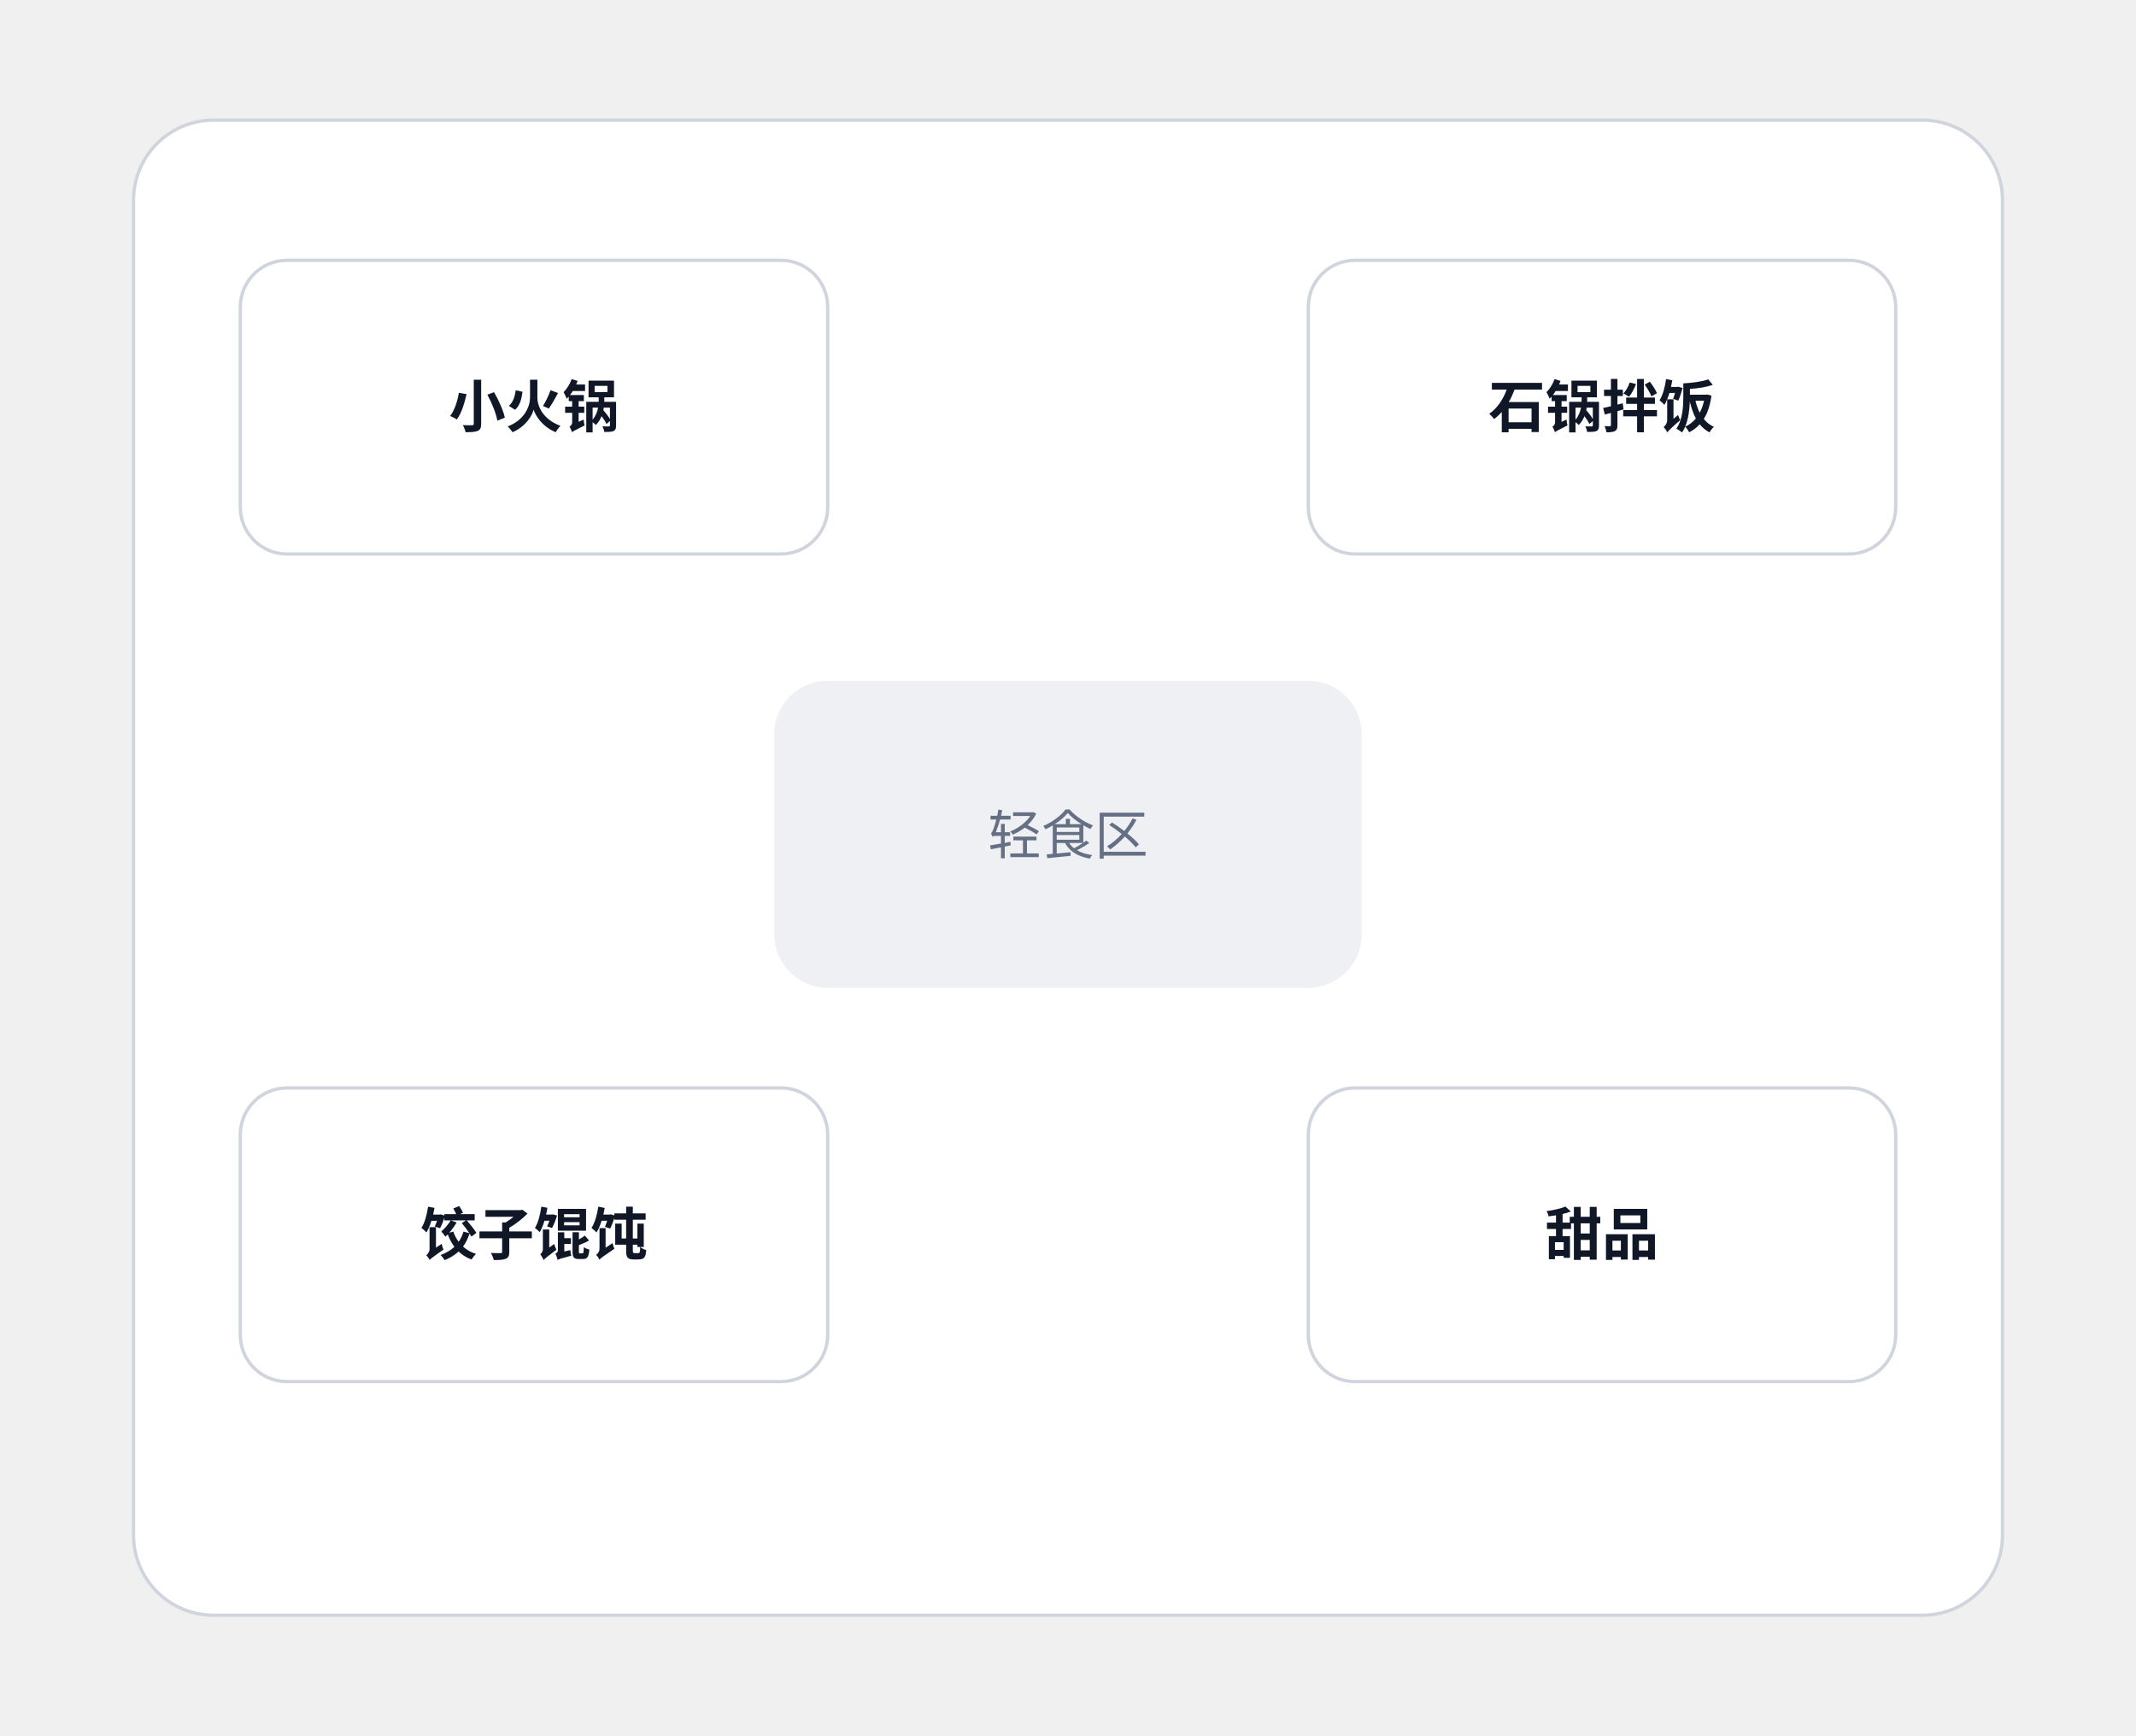
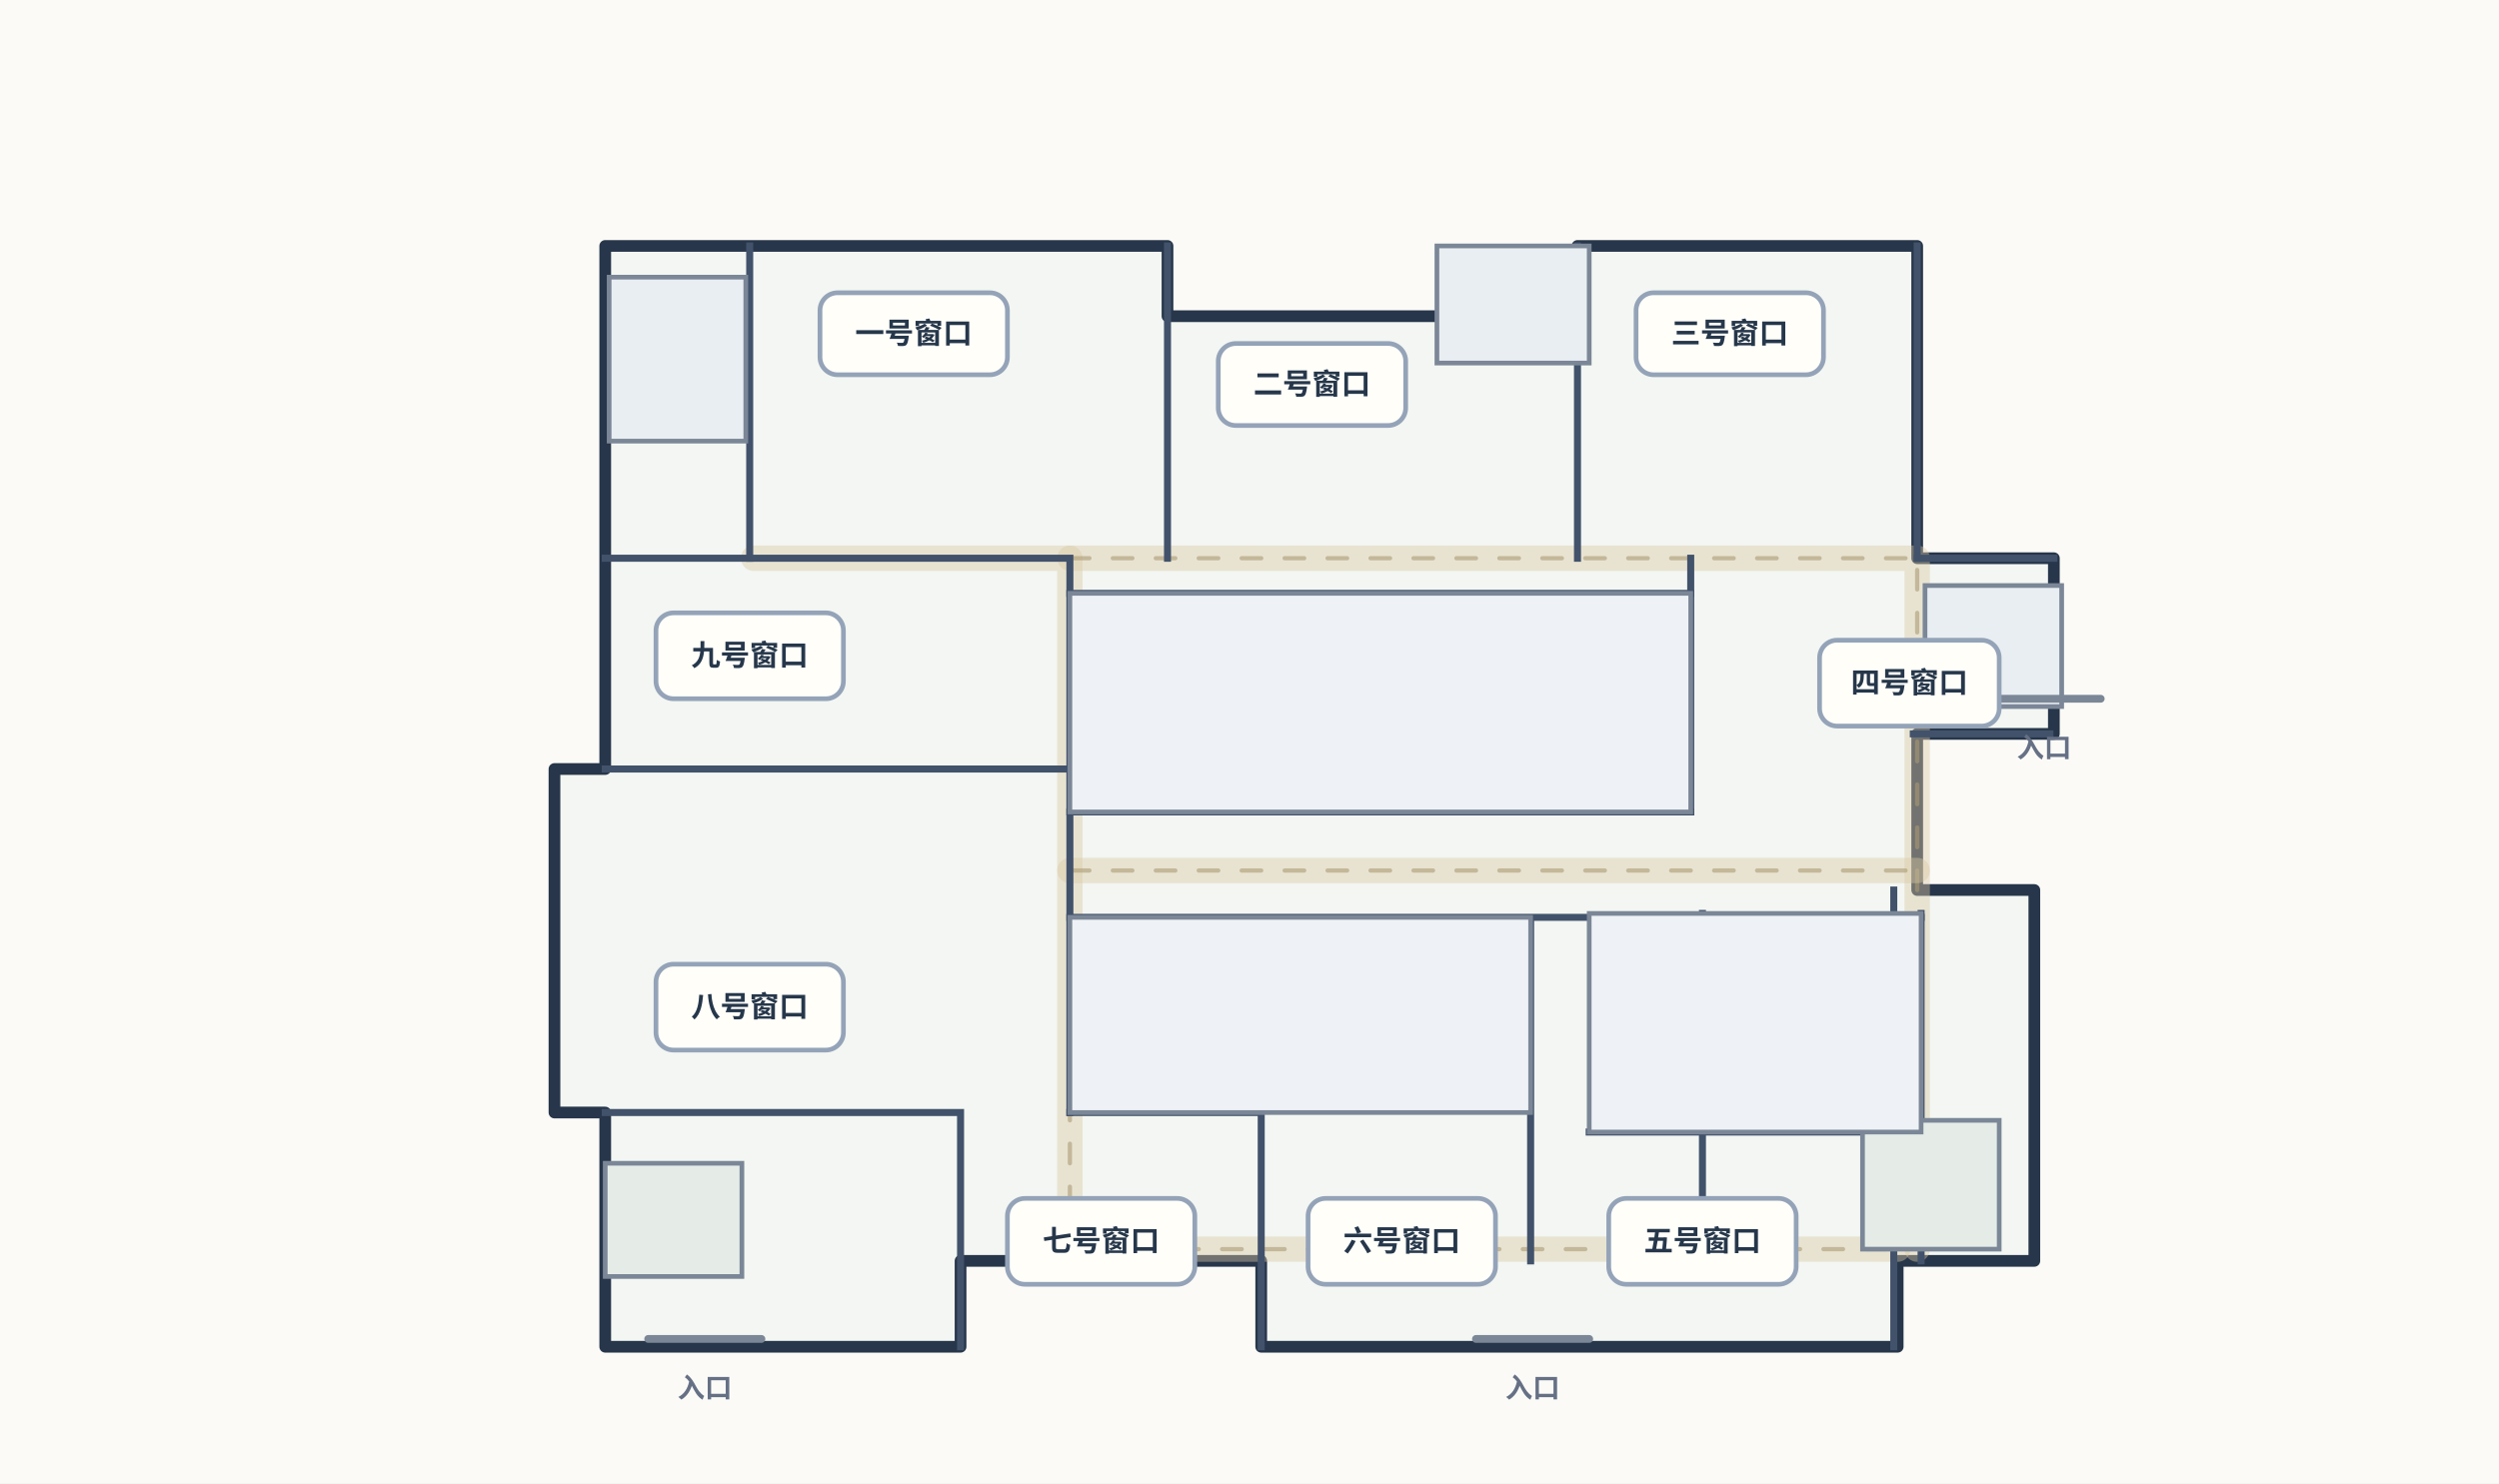
- <svg xmlns="http://www.w3.org/2000/svg" viewBox="0 0 640 520" role="img" aria-label="荟贤食堂二层示意图">
-   <rect x="40" y="36" width="560" height="448" rx="24" fill="#fff" stroke="#d0d5dd" />
-   <rect x="72" y="78" width="176" height="88" rx="14" fill="#fff" stroke="#d0d5dd" />
-   <text x="160" y="128" text-anchor="middle" font-size="17" font-weight="600" fill="#101828">小火锅</text>
-   <rect x="392" y="78" width="176" height="88" rx="14" fill="#fff" stroke="#d0d5dd" />
-   <text x="480" y="128" text-anchor="middle" font-size="17" font-weight="600" fill="#101828">石锅拌饭</text>
-   <rect x="72" y="326" width="176" height="88" rx="14" fill="#fff" stroke="#d0d5dd" />
-   <text x="160" y="376" text-anchor="middle" font-size="17" font-weight="600" fill="#101828">饺子馄饨</text>
-   <rect x="392" y="326" width="176" height="88" rx="14" fill="#fff" stroke="#d0d5dd" />
-   <text x="480" y="376" text-anchor="middle" font-size="17" font-weight="600" fill="#101828">甜品</text>
-   <rect x="232" y="204" width="176" height="92" rx="16" fill="#eef0f3" />
-   <text x="320" y="256" text-anchor="middle" font-size="16" fill="#667085">轻食区</text>
+ <svg xmlns="http://www.w3.org/2000/svg" viewBox="0 0 1280 760" role="img" aria-label="荟贤食堂二层" data-dining-floor-id="fengtai-huixian-canteen-2f">
+   <defs>
+     <style>text{font-family:"Noto Sans CJK SC","Microsoft YaHei",Arial,sans-serif}.outer-wall,.wall,.core,.service,.stair,.window-hit,.entrance-line,.circulation,.circulation-line{vector-effect:non-scaling-stroke}.floor-bg{fill:#fbfaf7}.outer-wall{fill:#f3f6f2;stroke:#27364a;stroke-width:6;stroke-linejoin:round}.wall{fill:none;stroke:#42526b;stroke-width:3.6;stroke-linecap:square;stroke-linejoin:round}.core{fill:#eef2f6;stroke:#7b8797;stroke-width:2.4}.service{fill:#e9eef2;stroke:#7b8797;stroke-width:2.4}.stair{fill:#e5ece7;stroke:#7b8797;stroke-width:2.4}.circulation{fill:none;stroke:#d8c7a4;stroke-width:13;stroke-linecap:round;stroke-linejoin:round;opacity:.42}.circulation-line{fill:none;stroke:#aa9a72;stroke-width:2.2;stroke-dasharray:10 12;stroke-linecap:round;opacity:.58}.entrance-line{stroke:#7b8797;stroke-width:4;stroke-linecap:round}.entrance-text{fill:#667085;font-size:14px;font-weight:650}.window-hit{fill:#fffef9;stroke:#94a3b8;stroke-width:2.4}.window-text{fill:#26374b;font-size:15px;font-weight:700}</style>
+   </defs>
+   <rect width="1280" height="760" class="floor-bg" />
+   <g data-structure="floorplan-walls">
+     <path class="outer-wall" d="M310 126H598V162H808V126H982V286H1052V376H982V456H1042V646H972V690H646V646H492V690H310V570H284V394H310Z" />
+     <path class="circulation" d="M386 286H548V640H972" />
+     <path class="circulation-line" d="M386 286H548V640H972" />
+     <path class="circulation" d="M548 286H982V640" />
+     <path class="circulation-line" d="M548 286H982V640" />
+     <path class="circulation" d="M548 446H982" />
+     <path class="circulation-line" d="M548 446H982" />
+     <path class="wall" d="M384 126V286M598 126V286M808 126V286M982 126V286" />
+     <path class="wall" d="M310 286H548M548 286V570M866 286V416M982 286H1052" />
+     <path class="wall" d="M548 304H866M548 416H866M626 304V416M704 304V416M782 304V416" />
+     <path class="wall" d="M548 470H984M548 570H646M646 570V690M784 470V646M814 580H984" />
+     <path class="wall" d="M310 394H548M310 570H492M492 570V690M970 456V690" />
+     <path class="wall" d="M980 376H1050M984 468V646M872 468V646" />
+     <rect x="312" y="142" width="70" height="84" class="service" />
+     <rect x="736" y="126" width="78" height="60" class="service" />
+     <rect x="986" y="300" width="70" height="62" class="service" />
+     <rect x="954" y="574" width="70" height="66" class="stair" />
+     <rect x="310" y="596" width="70" height="58" class="stair" />
+     <rect x="548" y="304" width="318" height="112" class="core" />
+     <rect x="548" y="470" width="236" height="100" class="core" />
+     <rect x="814" y="468" width="170" height="112" class="core" />
+     <g data-map-role="entrance">
+       <path d="M332 686H390" class="entrance-line" />
+       <text x="361" y="716" text-anchor="middle" class="entrance-text">入口</text>
+     </g>
+     <g data-map-role="entrance">
+       <path d="M756 686H814" class="entrance-line" />
+       <text x="785" y="716" text-anchor="middle" class="entrance-text">入口</text>
+     </g>
+     <g data-map-role="entrance">
+       <path d="M1018 358H1076" class="entrance-line" />
+       <text x="1047" y="388" text-anchor="middle" class="entrance-text">入口</text>
+     </g>
+   </g>
+   <g data-dining-role="window" data-dining-anchor-id="window-01" data-dining-label="一号窗口">
+     <rect x="420" y="150" width="96" height="42" rx="9" class="window-hit" />
+     <text x="468" y="176" text-anchor="middle" class="window-text">一号窗口</text>
+   </g>
+   <g data-dining-role="window" data-dining-anchor-id="window-02" data-dining-label="二号窗口">
+     <rect x="624" y="176" width="96" height="42" rx="9" class="window-hit" />
+     <text x="672" y="202" text-anchor="middle" class="window-text">二号窗口</text>
+   </g>
+   <g data-dining-role="window" data-dining-anchor-id="window-03" data-dining-label="三号窗口">
+     <rect x="838" y="150" width="96" height="42" rx="9" class="window-hit" />
+     <text x="886" y="176" text-anchor="middle" class="window-text">三号窗口</text>
+   </g>
+   <g data-dining-role="window" data-dining-anchor-id="window-04" data-dining-label="四号窗口">
+     <rect x="932" y="328" width="92" height="44" rx="9" class="window-hit" />
+     <text x="978" y="355" text-anchor="middle" class="window-text">四号窗口</text>
+   </g>
+   <g data-dining-role="window" data-dining-anchor-id="window-05" data-dining-label="五号窗口">
+     <rect x="824" y="614" width="96" height="44" rx="9" class="window-hit" />
+     <text x="872" y="641" text-anchor="middle" class="window-text">五号窗口</text>
+   </g>
+   <g data-dining-role="window" data-dining-anchor-id="window-06" data-dining-label="六号窗口">
+     <rect x="670" y="614" width="96" height="44" rx="9" class="window-hit" />
+     <text x="718" y="641" text-anchor="middle" class="window-text">六号窗口</text>
+   </g>
+   <g data-dining-role="window" data-dining-anchor-id="window-07" data-dining-label="七号窗口">
+     <rect x="516" y="614" width="96" height="44" rx="9" class="window-hit" />
+     <text x="564" y="641" text-anchor="middle" class="window-text">七号窗口</text>
+   </g>
+   <g data-dining-role="window" data-dining-anchor-id="window-08" data-dining-label="八号窗口">
+     <rect x="336" y="494" width="96" height="44" rx="9" class="window-hit" />
+     <text x="384" y="521" text-anchor="middle" class="window-text">八号窗口</text>
+   </g>
+   <g data-dining-role="window" data-dining-anchor-id="window-09" data-dining-label="九号窗口">
+     <rect x="336" y="314" width="96" height="44" rx="9" class="window-hit" />
+     <text x="384" y="341" text-anchor="middle" class="window-text">九号窗口</text>
+   </g>
</svg>
